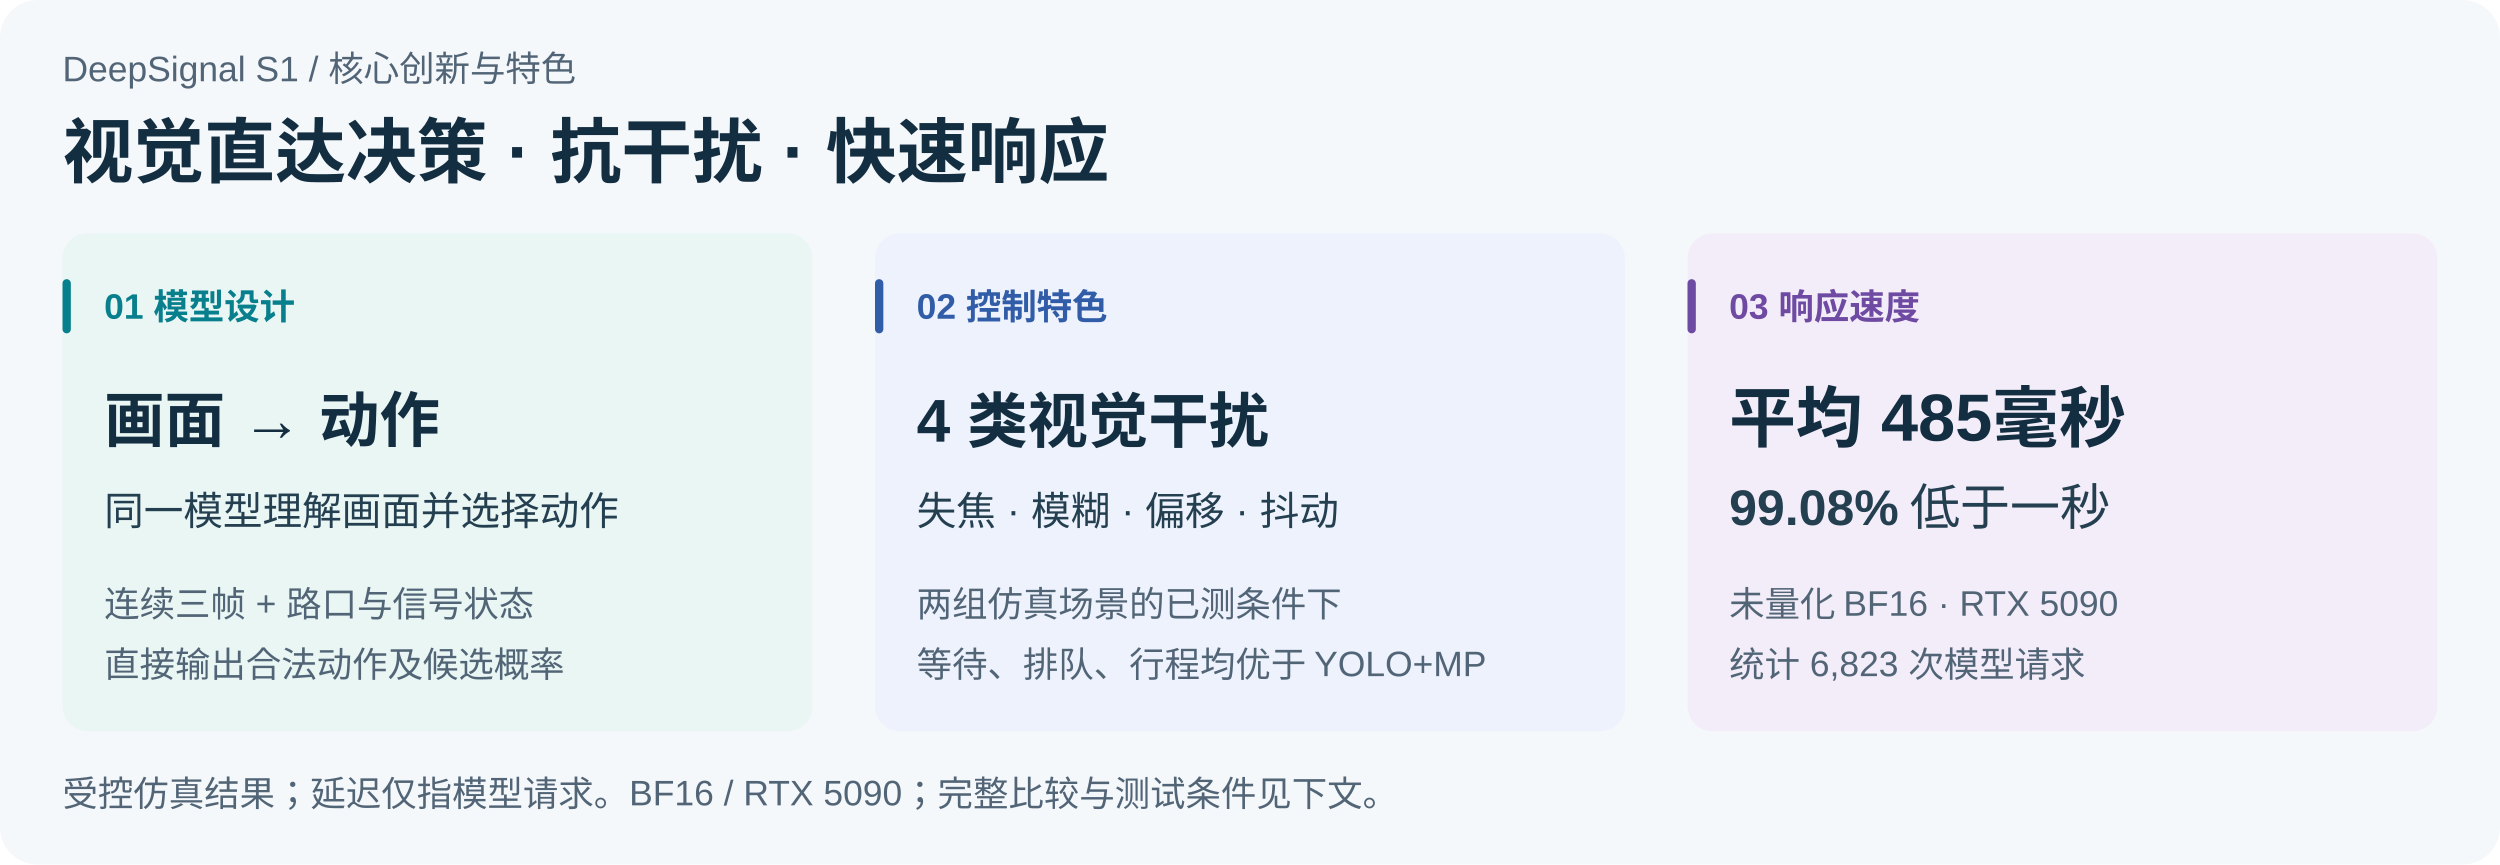
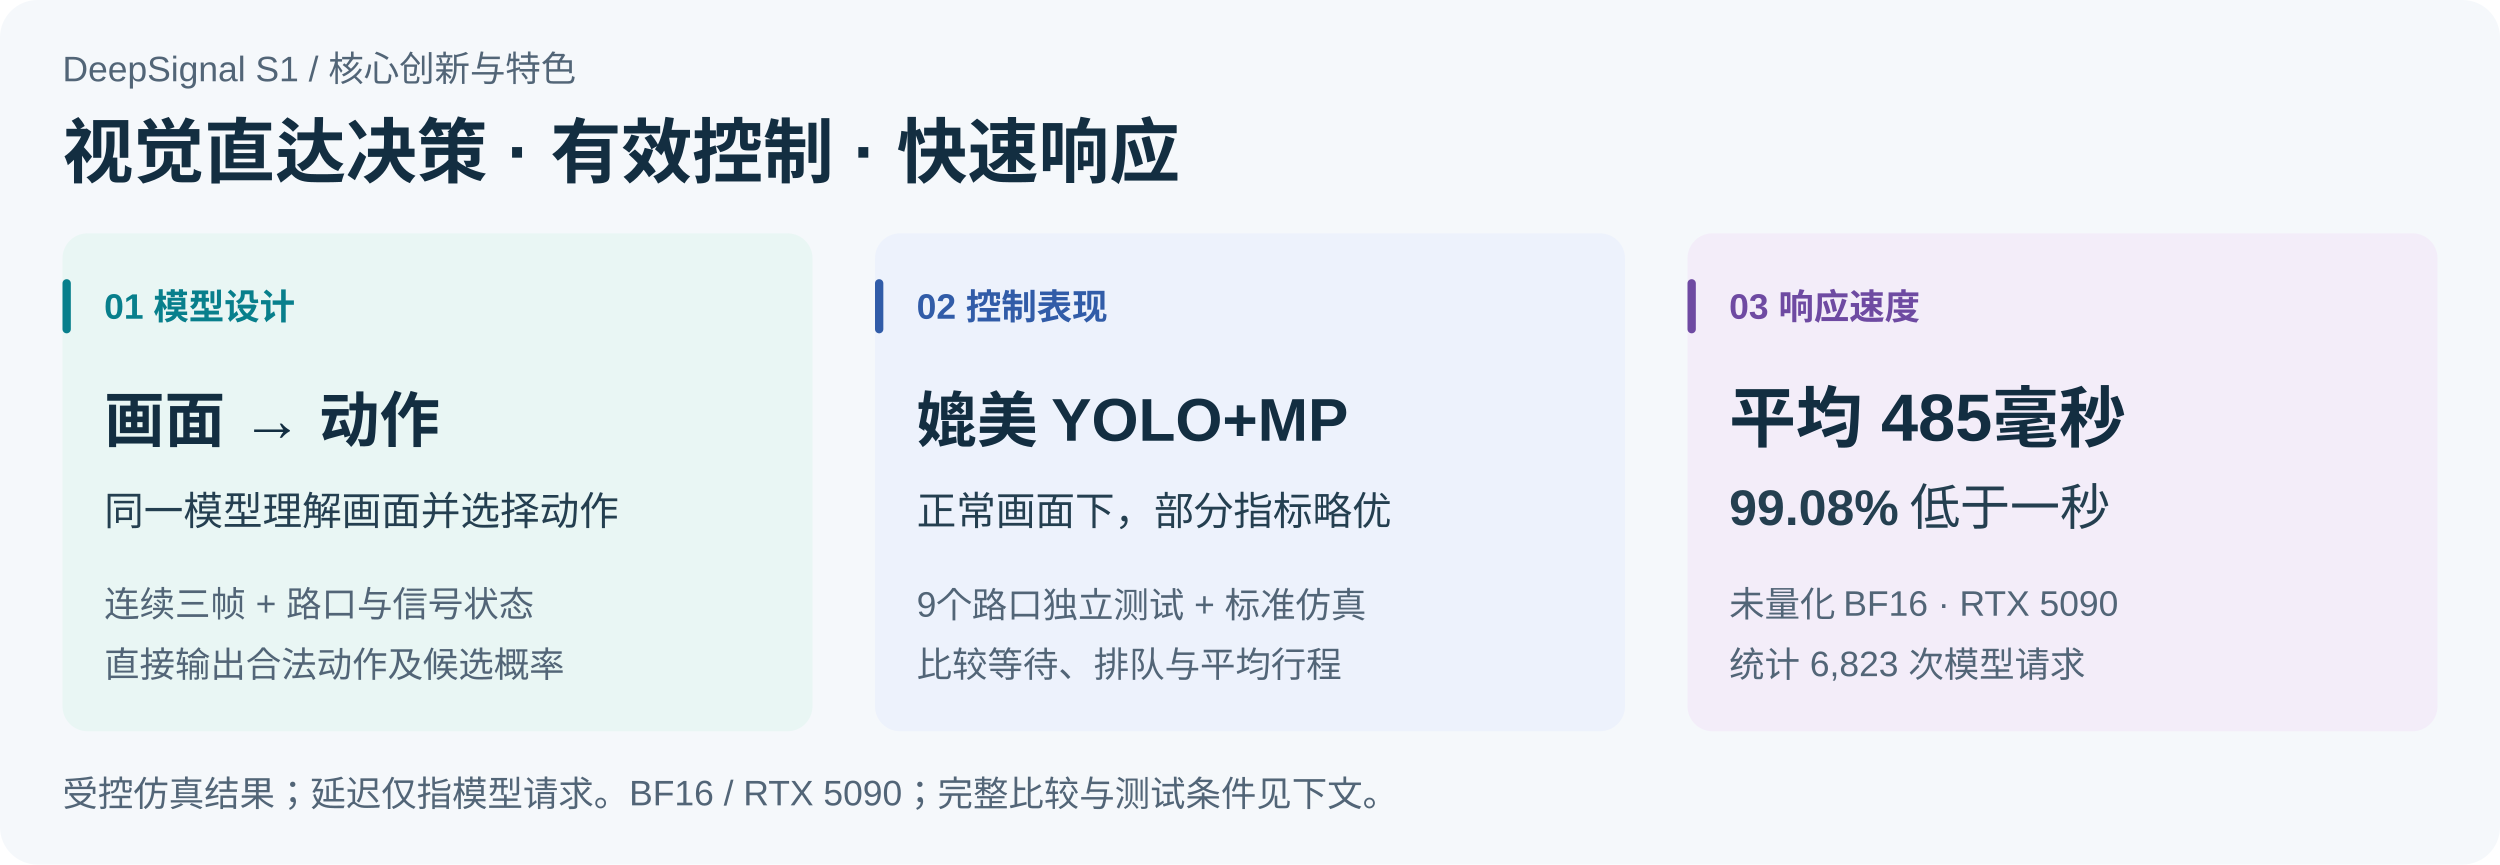
<svg xmlns="http://www.w3.org/2000/svg" viewBox="0 0 1200 415" role="img" aria-labelledby="title desc">
  <rect width="1200" height="415" rx="18" fill="#F5F8FB" />
  <g font-family="Arial, PingFang SC, Microsoft YaHei, sans-serif">
    <text x="30" y="39" font-size="17" fill="#526577">DeepSignal S1 / 核心创新与特色</text>
-     <text x="30" y="85" font-size="34" font-weight="700" fill="#132E41">视觉直达决策 · 抗干扰 · 快速响应</text>
+     <text x="30" y="85" font-size="34" font-weight="700" fill="#132E41">视觉直达决策 · 有效控制 · 快速响应</text>
    <rect x="30" y="112" width="360" height="239" rx="12" fill="#E9F6F4" />
    <rect x="30" y="134" width="4" height="26" rx="2" fill="#087F8C" />
    <text x="50" y="153" font-size="17" font-weight="700" fill="#087F8C">01  模型设计</text>
    <text x="50" y="212" font-size="29" font-weight="700" fill="#132E41">画面 → 动作</text>
    <text x="50" y="252" font-size="19" font-weight="400" fill="#243F50">同一模型理解画面并选择动作</text>
    <text x="50" y="296" font-size="17" font-weight="400" fill="#526577">连续三帧 + 路口与信号状态</text>
    <text x="50" y="325" font-size="17" font-weight="400" fill="#526577">直接输出合法动作及候选概率</text>
    <rect x="420" y="112" width="360" height="239" rx="12" fill="#EDF2FC" />
    <rect x="420" y="134" width="4" height="26" rx="2" fill="#315CA8" />
-     <text x="440" y="153" font-size="17" font-weight="700" fill="#315CA8">02  控制特色</text>
-     <text x="440" y="212" font-size="29" font-weight="700" fill="#132E41">4 类视觉干扰</text>
-     <text x="440" y="252" font-size="19" font-weight="400" fill="#243F50">失焦 · 模糊 · 偏移 · 抖动</text>
-     <text x="440" y="296" font-size="17" font-weight="400" fill="#526577">两组仿真场景的已测条件下</text>
-     <text x="440" y="325" font-size="17" font-weight="400" fill="#526577">等待、排队、行程均优于 YOLO+MP</text>
+     <text x="440" y="153" font-size="17" font-weight="700" fill="#315CA8">02  控制表现</text>
+     <text x="440" y="212" font-size="29" font-weight="700" fill="#132E41">媲美 YOLO+MP</text>
+     <text x="440" y="252" font-size="19" font-weight="400" fill="#243F50">正常画面下，部分指标略优</text>
+     <text x="440" y="296" font-size="17" font-weight="400" fill="#526577">9个路口独立测试 + 标准仿真</text>
+     <text x="440" y="325" font-size="17" font-weight="400" fill="#526577">比较等待、排队与平均行程</text>
    <rect x="810" y="112" width="360" height="239" rx="12" fill="#F3EDF9" />
    <rect x="810" y="134" width="4" height="26" rx="2" fill="#6E4AA2" />
    <text x="830" y="153" font-size="17" font-weight="700" fill="#6E4AA2">03  响应速度</text>
    <text x="830" y="212" font-size="32" font-weight="700" fill="#132E41">平均 485毫秒</text>
    <text x="830" y="252" font-size="24" font-weight="400" fill="#243F50">
      <tspan font-weight="700">99.08%</tspan> 低于一秒</text>
    <text x="830" y="296" font-size="17" font-weight="400" fill="#526577">未量化 BF16 · RTX 5090</text>
    <text x="830" y="325" font-size="17" font-weight="400" fill="#526577">统计 6,823 次模型请求</text>
    <text x="30" y="387" font-size="17" fill="#526577">受控仿真结果；延迟仅指模型请求。BF16 / RTX 5090；完整比较与测试条件见下文。</text>
  </g>
</svg>
